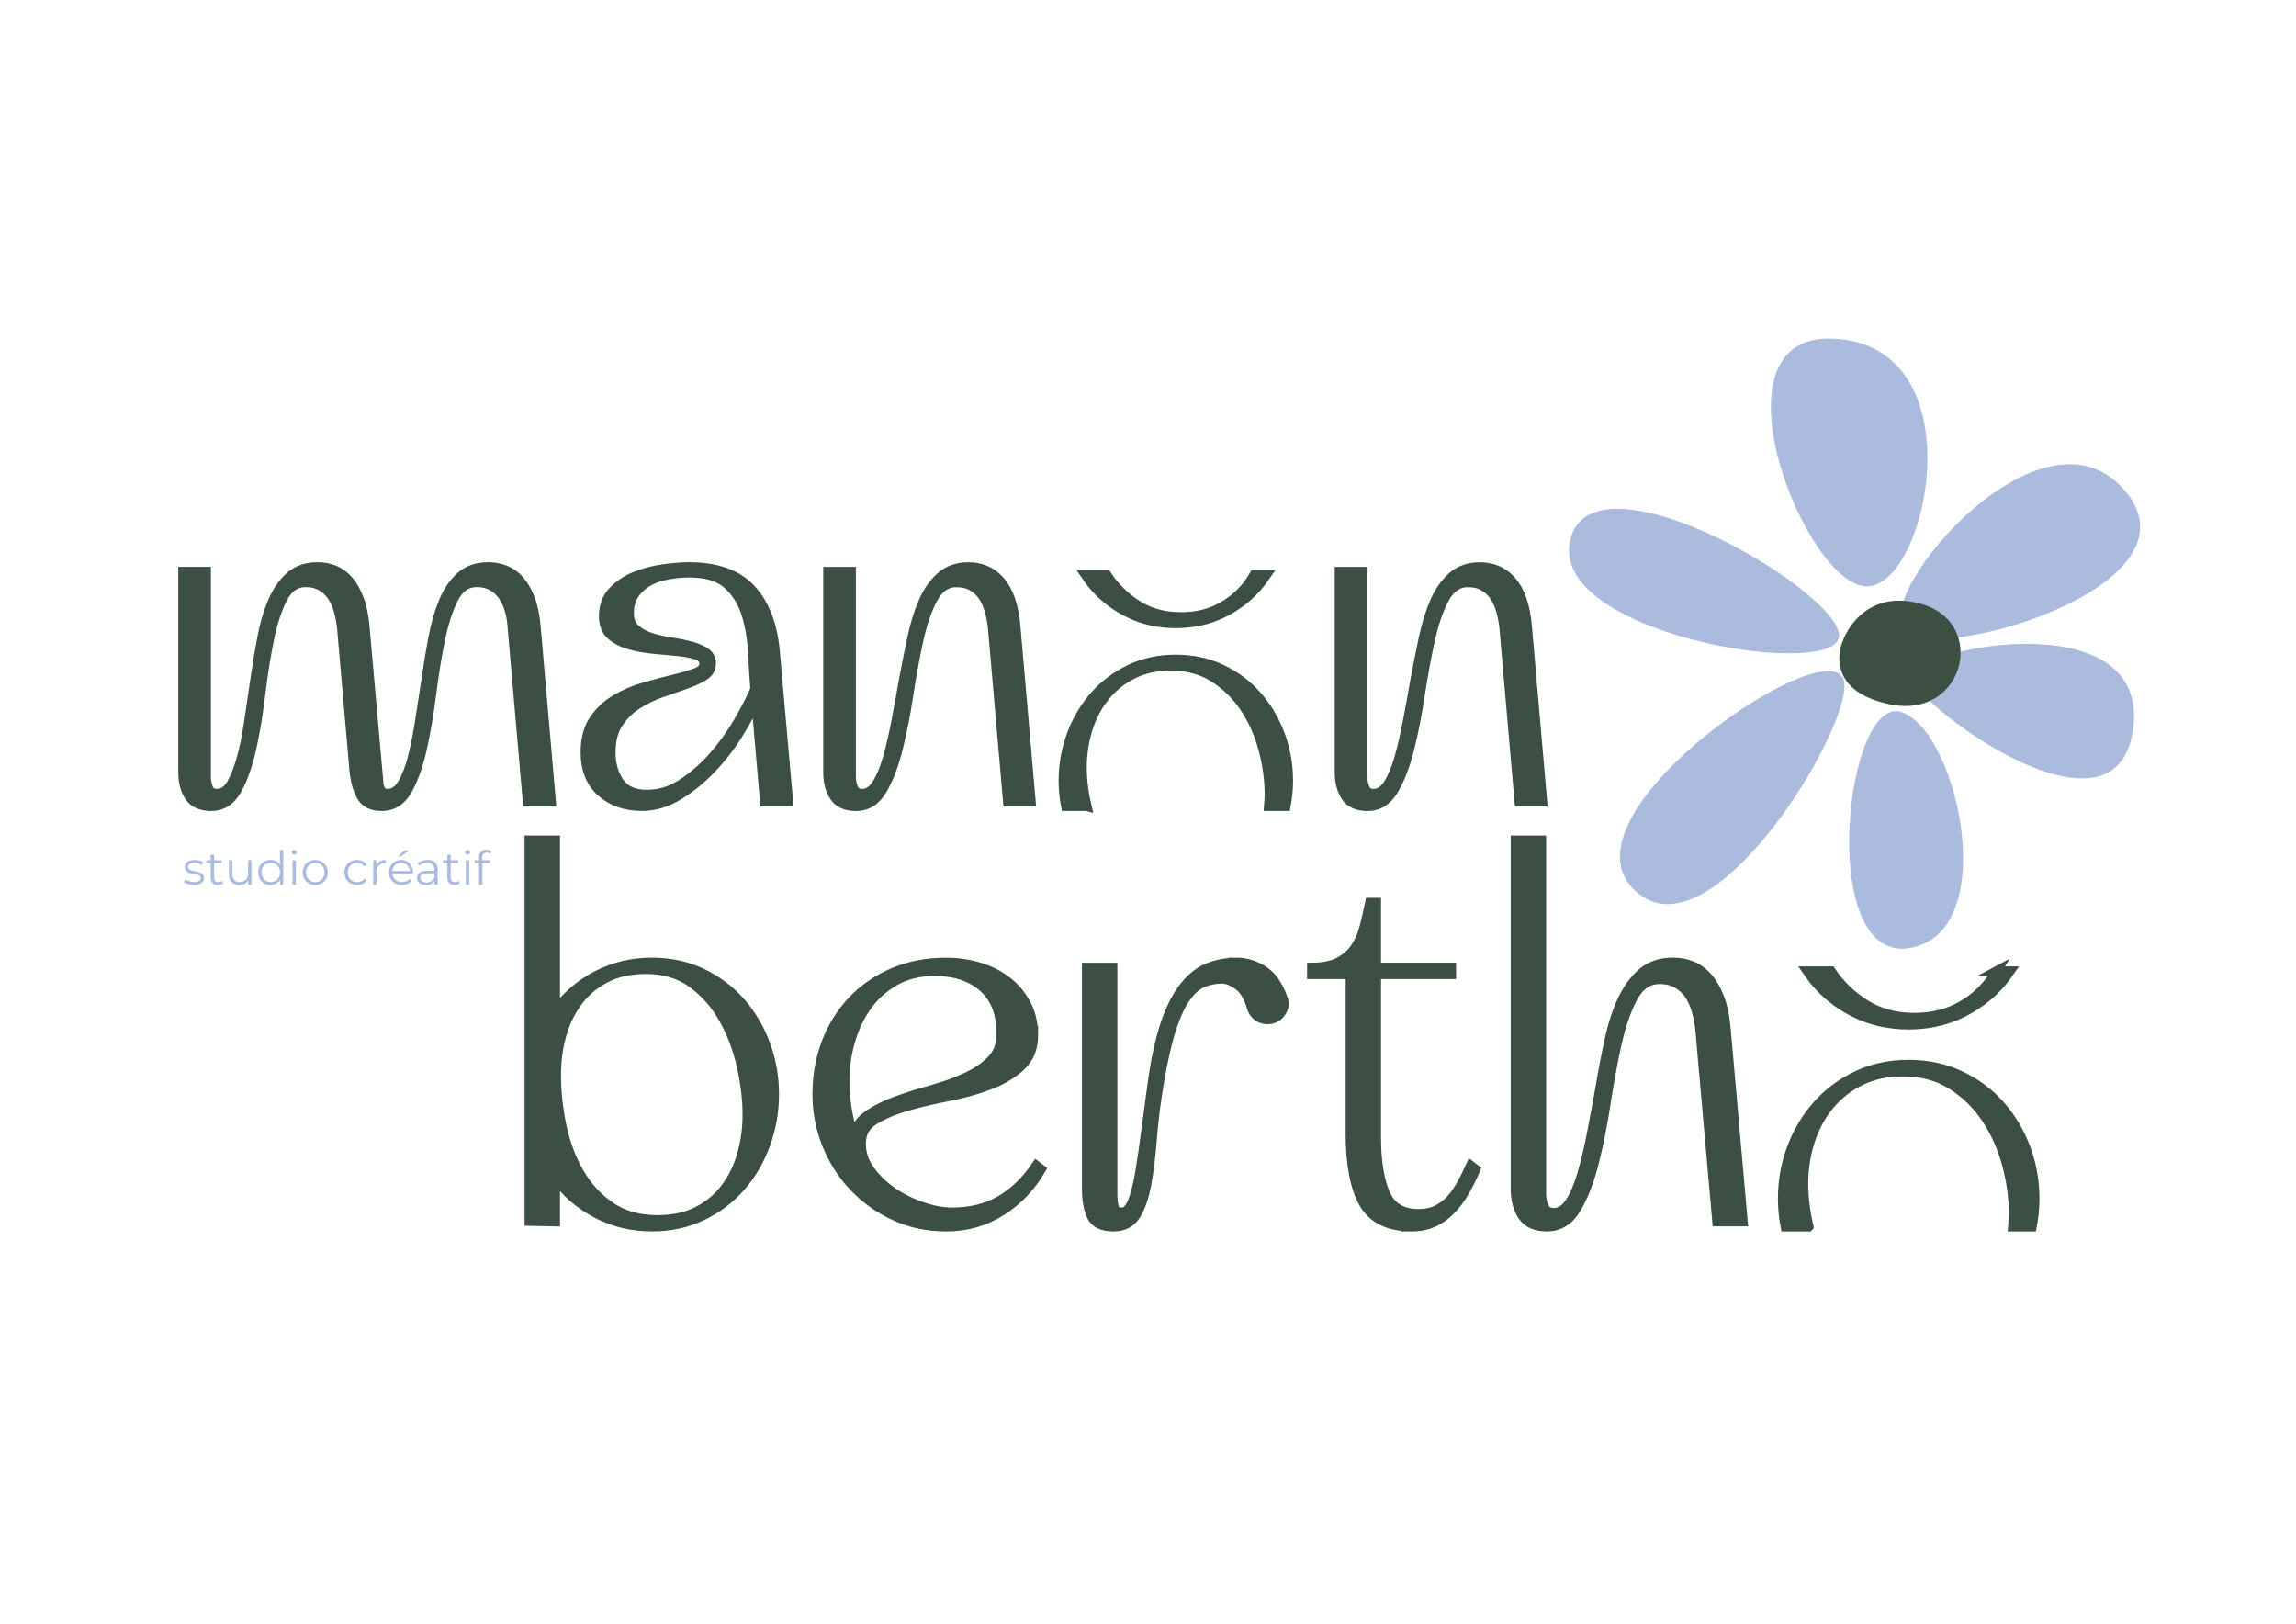
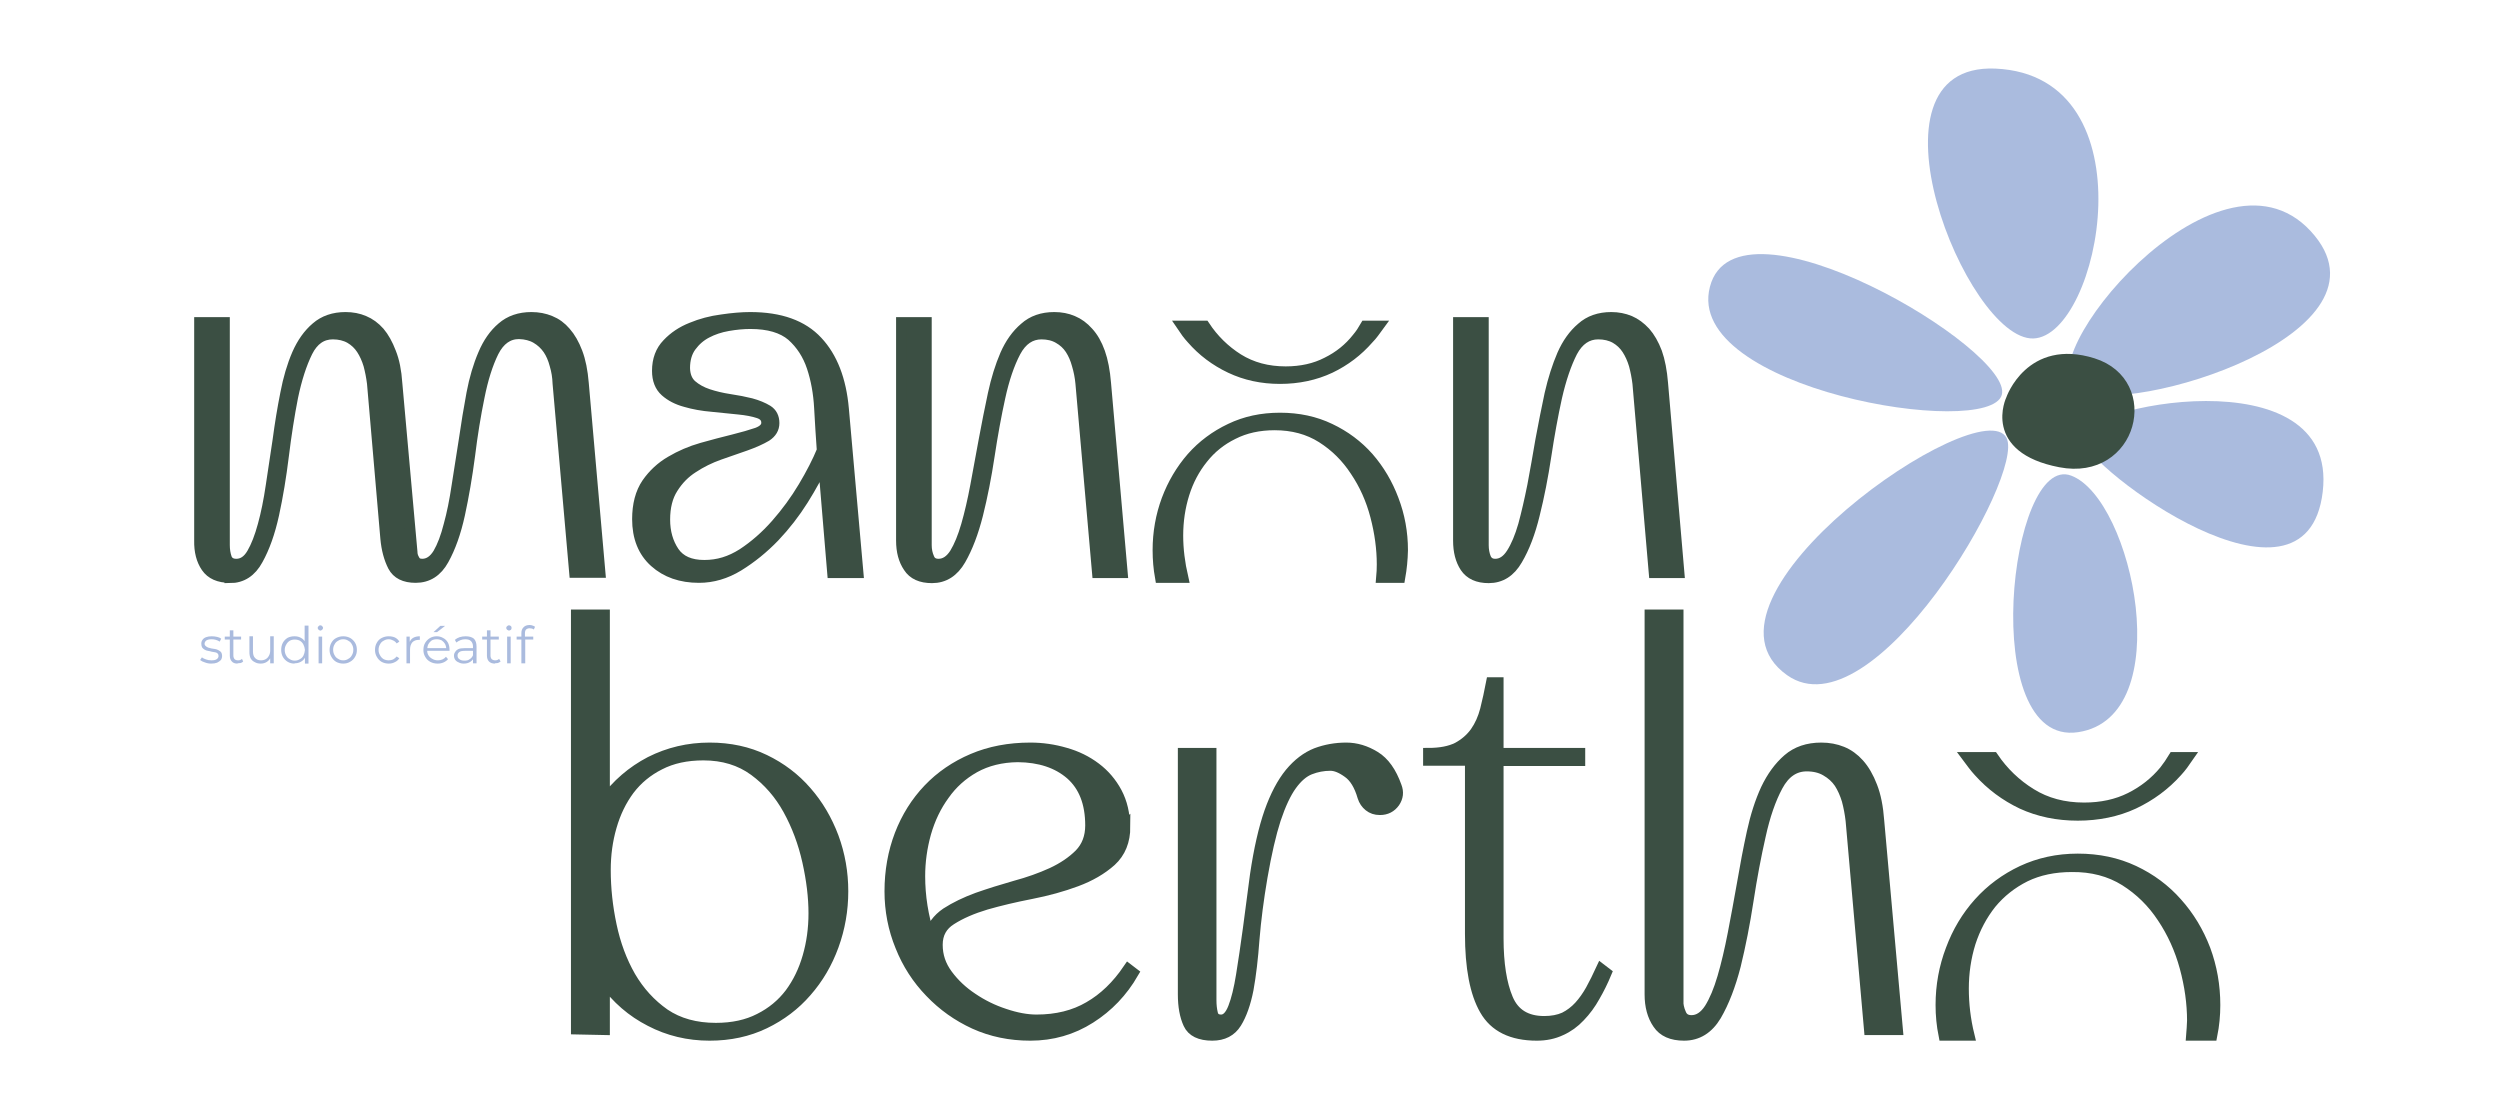
- <svg xmlns="http://www.w3.org/2000/svg" id="Calque_1" data-name="Calque 1" viewBox="0 0 841.89 595.28">
-   <defs>
-     <style>
-       .cls-1 {
-         fill: #3b4f43;
-         stroke: #3b4f43;
-         stroke-miterlimit: 10;
-         stroke-width: 3.56px;
-       }
- 
-       .cls-2 {
-         fill: #aabbde;
-       }
-     </style>
-   </defs>
-   <g>
-     <path class="cls-2" d="m672.04,124.14c53,2.23,35.21,90.2,12.73,90.82-22.48.62-59.86-92.8-12.73-90.82Z" />
-     <path class="cls-2" d="m778.16,178.77c31.74,34.27-60.74,62.85-78.47,53.74-17.73-9.11,46.73-88.01,78.47-53.74Z" />
-     <path class="cls-2" d="m782.26,266.6c-5.5,46.92-79.12-7.59-81.23-18.07-2.11-10.47,86.73-28.85,81.23,18.07Z" />
-     <path class="cls-2" d="m697.57,261.16c20.83,7.93,36.36,81.35,2.33,86.45-34.03,5.1-23.16-94.38-2.33-86.45Z" />
-     <path class="cls-2" d="m675.76,248.51c6.48,12.7-45.11,100.31-73.9,79.89-36.52-25.9,65.47-96.42,73.9-79.89Z" />
-     <path class="cls-2" d="m575.86,197.57c8.93-34.41,102.6,21.39,98.32,36.46-4.29,15.07-107.25-2.05-98.32-36.46Z" />
-     <path class="cls-1" d="m677.42,235.48s6.39-18.68,27.46-12.08c21.06,6.6,13.35,37.9-10.99,33.18-24.34-4.72-16.46-21.1-16.46-21.1Z" />
+ <svg xmlns="http://www.w3.org/2000/svg" version="1.2" viewBox="0 101 842 374" width="842" height="374">
+   <style>
+ 		.s0 { fill: #aabbde } 
+ 		.s1 { fill: #3b4f43;stroke: #3b4f43;stroke-miterlimit:10;stroke-width: 3.6 } 
+ 	</style>
+   <g id="Layer">
+     <path id="Layer" class="s0" d="m672 124.1c53 2.3 35.3 90.2 12.8 90.9-22.5 0.6-59.9-92.8-12.8-90.9z" />
+     <path id="Layer" class="s0" d="m778.2 178.8c31.7 34.2-60.8 62.8-78.5 53.7-17.7-9.1 46.7-88 78.5-53.7z" />
+     <path id="Layer" class="s0" d="m782.3 266.6c-5.5 46.9-79.2-7.6-81.3-18.1-2.1-10.4 86.8-28.8 81.3 18.1z" />
+     <path id="Layer" class="s0" d="m697.6 261.2c20.8 7.9 36.3 81.3 2.3 86.4-34 5.1-23.2-94.4-2.3-86.4z" />
+     <path id="Layer" class="s0" d="m675.8 248.5c6.4 12.7-45.1 100.3-73.9 79.9-36.6-25.9 65.4-96.4 73.9-79.9z" />
+     <path id="Layer" class="s0" d="m575.9 197.6c8.9-34.4 102.6 21.4 98.3 36.4-4.3 15.1-107.3-2-98.3-36.4z" />
+     <path id="Layer" class="s1" d="m677.4 235.5c0 0 6.4-18.7 27.5-12.1 21 6.6 13.3 37.9-11 33.2-24.4-4.7-16.5-21.1-16.5-21.1z" />
  </g>
-   <g>
-     <path class="cls-1" d="m77.41,295.54c-3.7,0-6.34-1.18-7.91-3.53-1.57-2.35-2.35-5.32-2.35-8.92v-73.51h8.41v75.02c0,1.57.25,3.03.76,4.37s1.6,2.02,3.28,2.02c2.13,0,3.89-1.2,5.3-3.62,1.4-2.41,2.63-5.55,3.7-9.42,1.07-3.87,1.96-8.33,2.69-13.37.73-5.05,1.49-10.15,2.27-15.31.78-5.49,1.65-10.74,2.61-15.72.95-4.99,2.27-9.4,3.95-13.21,1.68-3.81,3.81-6.84,6.39-9.08,2.58-2.24,5.89-3.36,9.92-3.36,2.24,0,4.32.39,6.22,1.18,1.91.78,3.62,2.04,5.13,3.78,1.51,1.74,2.8,4.01,3.87,6.81,1.07,2.81,1.77,6.28,2.1,10.43l5.05,56.85c0,.9.25,1.79.76,2.69.5.9,1.37,1.35,2.61,1.35,2.13,0,3.92-1.2,5.38-3.62,1.46-2.41,2.69-5.55,3.7-9.42,1.01-3.87,1.91-8.33,2.69-13.37.78-5.05,1.57-10.15,2.36-15.31.78-5.49,1.65-10.74,2.61-15.72.95-4.99,2.24-9.4,3.87-13.21,1.62-3.81,3.73-6.84,6.31-9.08,2.58-2.24,5.89-3.36,9.92-3.36,2.24,0,4.34.39,6.31,1.18,1.96.78,3.7,2.04,5.21,3.78,1.51,1.74,2.8,4.01,3.87,6.81,1.07,2.81,1.77,6.28,2.1,10.43l5.55,63.75h-8.58l-5.55-63.75c-.11-2.13-.45-4.21-1.01-6.22-.56-2.02-1.35-3.79-2.35-5.3-1.01-1.51-2.33-2.75-3.95-3.7-1.63-.95-3.56-1.43-5.8-1.43-3.7,0-6.56,2.02-8.58,6.06s-3.65,9.11-4.88,15.23c-1.23,6.11-2.3,12.7-3.19,19.76-.9,7.06-2.02,13.65-3.37,19.77-1.35,6.11-3.14,11.18-5.38,15.22-2.24,4.04-5.38,6.06-9.42,6.06-3.7,0-6.22-1.29-7.57-3.87-1.35-2.58-2.19-5.72-2.52-9.42l-4.54-52.15c-.23-2.13-.62-4.21-1.18-6.22-.56-2.02-1.35-3.79-2.36-5.3-1.01-1.51-2.33-2.75-3.95-3.7-1.63-.95-3.56-1.43-5.8-1.43-3.7,0-6.56,2.02-8.58,6.06-2.02,4.04-3.65,9.11-4.88,15.23-1.24,6.11-2.27,12.7-3.11,19.76-.84,7.06-1.93,13.65-3.28,19.77-1.35,6.11-3.14,11.18-5.38,15.22-2.24,4.04-5.38,6.06-9.42,6.06Z" />
-     <path class="cls-1" d="m214.67,275.86c0-4.93,1.07-8.94,3.2-12.03,2.13-3.08,4.82-5.58,8.07-7.48,3.25-1.91,6.76-3.39,10.51-4.46,3.76-1.07,7.26-1.99,10.51-2.78,3.25-.78,5.94-1.57,8.07-2.35,2.13-.78,3.2-1.9,3.2-3.36,0-1.57-.9-2.66-2.69-3.28-1.8-.62-4.07-1.06-6.81-1.35-2.75-.28-5.72-.56-8.91-.84-3.2-.28-6.17-.81-8.92-1.6-2.75-.78-5.02-1.96-6.81-3.53-1.8-1.57-2.69-3.87-2.69-6.9,0-3.7,1.12-6.73,3.37-9.08,2.24-2.36,4.96-4.18,8.16-5.47,3.2-1.29,6.59-2.19,10.18-2.69,3.59-.51,6.79-.76,9.59-.76,10.09,0,17.63,2.69,22.62,8.07,4.99,5.38,7.93,12.95,8.83,22.71l4.88,55.17h-8.58l-3.2-37.01c-1.68,3.81-3.93,7.96-6.73,12.45-2.8,4.49-6.06,8.67-9.76,12.53-3.7,3.87-7.71,7.12-12.03,9.76-4.32,2.63-8.77,3.95-13.37,3.95-6.06,0-11.02-1.74-14.89-5.22-3.87-3.47-5.8-8.3-5.8-14.46Zm15.98-50.97c0,2.47.76,4.37,2.27,5.72,1.51,1.35,3.36,2.39,5.55,3.11,2.19.73,4.6,1.29,7.23,1.68,2.63.39,5.05.87,7.23,1.43,2.19.57,4.04,1.32,5.55,2.27,1.51.95,2.27,2.38,2.27,4.29,0,1.79-.9,3.25-2.69,4.38-1.8,1.12-4.07,2.16-6.81,3.11-2.75.96-5.72,1.99-8.91,3.11-3.2,1.12-6.17,2.58-8.92,4.38-2.75,1.79-5.02,4.09-6.81,6.89-1.8,2.81-2.69,6.34-2.69,10.6s1.04,7.9,3.11,10.93c2.07,3.03,5.47,4.54,10.18,4.54s8.77-1.31,12.87-3.95c4.09-2.63,7.88-5.91,11.35-9.84,3.47-3.92,6.53-8.13,9.17-12.61,2.63-4.49,4.74-8.58,6.31-12.28-.34-4.6-.65-9.39-.93-14.38-.28-4.99-1.12-9.59-2.52-13.79-1.4-4.21-3.67-7.68-6.81-10.43-3.14-2.75-7.8-4.12-13.96-4.12-2.35,0-4.85.23-7.49.68-2.64.45-5.02,1.23-7.15,2.35-2.13,1.12-3.9,2.66-5.3,4.62-1.4,1.97-2.1,4.4-2.1,7.32Z" />
-     <path class="cls-1" d="m350.75,213.46c-3.7,0-6.62,2.02-8.75,6.06-2.13,4.04-3.87,9.11-5.22,15.23-1.34,6.11-2.55,12.7-3.62,19.76s-2.35,13.65-3.87,19.77c-1.51,6.11-3.45,11.18-5.8,15.22-2.35,4.04-5.55,6.06-9.59,6.06-3.7,0-6.34-1.18-7.91-3.53-1.57-2.35-2.35-5.32-2.35-8.92v-73.51h8.41v75.02c0,1.57.28,3.03.84,4.37.56,1.35,1.62,2.02,3.2,2.02,2.13,0,3.95-1.2,5.47-3.62,1.51-2.41,2.83-5.58,3.95-9.5,1.12-3.92,2.16-8.38,3.11-13.37.95-4.99,1.88-10.06,2.77-15.22,1.01-5.38,2.04-10.57,3.11-15.56,1.07-4.99,2.44-9.39,4.12-13.2,1.68-3.81,3.84-6.87,6.48-9.17,2.63-2.3,5.97-3.45,10.01-3.45,2.24,0,4.31.39,6.22,1.18,1.91.78,3.64,2.04,5.21,3.78,1.57,1.74,2.86,4.01,3.87,6.81,1.01,2.81,1.68,6.28,2.02,10.43l5.55,63.75h-8.41l-5.55-63.75c-.23-2.13-.62-4.21-1.18-6.22-.56-2.02-1.35-3.79-2.35-5.3-1.01-1.51-2.33-2.75-3.95-3.7-1.63-.95-3.56-1.43-5.8-1.43Z" />
-     <path class="cls-1" d="m538.3,213.46c-3.7,0-6.62,2.02-8.75,6.06-2.13,4.04-3.87,9.11-5.22,15.23-1.34,6.11-2.55,12.7-3.62,19.76-1.07,7.06-2.35,13.65-3.87,19.77-1.51,6.11-3.45,11.18-5.8,15.22-2.35,4.04-5.55,6.06-9.59,6.06-3.7,0-6.34-1.18-7.91-3.53-1.57-2.35-2.35-5.32-2.35-8.92v-73.51h8.41v75.02c0,1.57.28,3.03.84,4.37.56,1.35,1.62,2.02,3.2,2.02,2.13,0,3.95-1.2,5.47-3.62,1.51-2.41,2.83-5.58,3.95-9.5,1.12-3.92,2.16-8.38,3.11-13.37.95-4.99,1.88-10.06,2.77-15.22,1.01-5.38,2.04-10.57,3.11-15.56,1.07-4.99,2.44-9.39,4.12-13.2,1.68-3.81,3.84-6.87,6.48-9.17,2.63-2.3,5.97-3.45,10.01-3.45,2.24,0,4.31.39,6.22,1.18,1.91.78,3.64,2.04,5.21,3.78,1.57,1.74,2.86,4.01,3.87,6.81,1.01,2.81,1.68,6.28,2.02,10.43l5.55,63.75h-8.41l-5.55-63.75c-.23-2.13-.62-4.21-1.18-6.22-.56-2.02-1.35-3.79-2.35-5.3-1.01-1.51-2.33-2.75-3.95-3.7-1.63-.95-3.56-1.43-5.8-1.43Z" />
-     <path class="cls-1" d="m203.55,447.82l-9.43-.19v-139.54h9.43v62.81c4.15-5.7,9.3-10.13,15.46-13.29,6.16-3.16,12.82-4.74,19.98-4.74,6.79,0,12.94,1.33,18.48,3.99,5.53,2.67,10.24,6.23,14.14,10.69,3.89,4.46,6.91,9.6,9.05,15.42,2.14,5.82,3.21,11.89,3.21,18.21s-1.07,12.43-3.21,18.3c-2.14,5.89-5.15,11.06-9.05,15.52-3.9,4.46-8.61,8.02-14.14,10.68-5.53,2.67-11.69,4-18.48,4-7.16,0-13.83-1.58-19.98-4.74-6.16-3.16-11.31-7.59-15.46-13.29v16.17Zm.38-53.88c0,6.19.66,12.45,1.98,18.77,1.32,6.32,3.45,12.05,6.41,17.19,2.95,5.14,6.79,9.32,11.5,12.54,4.71,3.23,10.46,4.83,17.25,4.83,5.66,0,10.56-1.05,14.71-3.16,4.15-2.11,7.57-4.95,10.27-8.55,2.7-3.59,4.71-7.71,6.03-12.35,1.32-4.65,1.98-9.51,1.98-14.59,0-5.45-.69-11.3-2.07-17.56-1.39-6.25-3.55-12.05-6.51-17.37-2.95-5.33-6.79-9.73-11.5-13.2-4.72-3.47-10.4-5.2-17.06-5.2-5.66,0-10.56,1.05-14.7,3.16-4.15,2.11-7.57,4.95-10.28,8.54-2.7,3.59-4.71,7.71-6.03,12.36-1.32,4.64-1.98,9.51-1.98,14.59Z" />
-     <path class="cls-1" d="m378.88,379.44c0,4.83-1.57,8.67-4.71,11.52-3.14,2.85-7.04,5.14-11.69,6.88-4.65,1.73-9.71,3.13-15.18,4.18-5.47,1.05-10.53,2.26-15.18,3.62-4.65,1.37-8.55,3.04-11.69,5.02-3.15,1.99-4.72,4.83-4.72,8.55s1.13,6.94,3.4,10.04c2.26,3.09,5.06,5.76,8.39,7.99,3.33,2.23,6.94,4,10.84,5.3,3.89,1.3,7.48,1.95,10.74,1.95,6.79,0,12.69-1.46,17.72-4.37,5.02-2.91,9.43-7.15,13.2-12.73l1.7,1.3c-3.65,6.32-8.48,11.4-14.52,15.24-6.03,3.84-12.76,5.76-20.17,5.76-6.79,0-13.04-1.3-18.76-3.9-5.72-2.6-10.72-6.13-14.99-10.6-4.28-4.46-7.6-9.63-9.99-15.51-2.39-5.88-3.58-12.04-3.58-18.49,0-6.81,1.13-13.16,3.39-19.04,2.26-5.88,5.47-10.99,9.61-15.33,4.15-4.33,9.11-7.74,14.89-10.22,5.78-2.47,12.26-3.71,19.42-3.71,4.02,0,7.95.55,11.78,1.67,3.83,1.11,7.23,2.78,10.18,5.02,2.95,2.23,5.34,5.02,7.16,8.36,1.82,3.34,2.73,7.18,2.73,11.52Zm-65.98,36.98c.88-3.22,2.79-5.82,5.75-7.8s6.44-3.68,10.46-5.11c4.02-1.42,8.26-2.75,12.73-3.99,4.46-1.24,8.58-2.73,12.35-4.46s6.88-3.84,9.33-6.32c2.45-2.47,3.67-5.7,3.67-9.66,0-7.56-2.23-13.29-6.69-17.19-4.46-3.9-10.4-5.86-17.81-5.86-5.53,0-10.37,1.18-14.52,3.53-4.15,2.35-7.57,5.42-10.28,9.2-2.7,3.78-4.75,8.08-6.13,12.91-1.38,4.83-2.07,9.66-2.07,14.49,0,6.81,1.07,13.56,3.21,20.25Z" />
-     <path class="cls-1" d="m453.35,352.87c3.39,0,6.63.96,9.71,2.88,3.08,1.92,5.5,5.3,7.26,10.13.75,1.86.53,3.62-.66,5.3-1.2,1.67-2.8,2.51-4.81,2.51h-.19c-1.38,0-2.58-.4-3.58-1.21-1.01-.81-1.7-1.82-2.07-3.06-1.13-3.97-2.8-6.72-4.99-8.27-2.2-1.55-4.18-2.32-5.94-2.32-2.39,0-4.68.44-6.88,1.3-2.2.87-4.27,2.64-6.22,5.3-1.95,2.67-3.74,6.48-5.37,11.43-1.63,4.95-3.14,11.46-4.53,19.51-1.26,7.43-2.14,14.4-2.64,20.9-.5,6.5-1.19,12.14-2.07,16.91s-2.2,8.54-3.96,11.33c-1.76,2.79-4.46,4.18-8.11,4.18-4.15,0-6.82-1.3-8.01-3.9-1.2-2.6-1.79-5.88-1.79-9.85v-81.2h9.43v83.06c0,1.73.16,3.28.47,4.64.31,1.37,1.29,2.05,2.92,2.05s2.98-1.36,4.05-4.09c1.07-2.73,1.98-6.38,2.73-10.96.75-4.58,1.51-9.78,2.26-15.61.75-5.82,1.57-11.89,2.45-18.21,1.25-8.54,2.86-15.58,4.81-21.09,1.95-5.51,4.24-9.87,6.88-13.1,2.64-3.22,5.56-5.45,8.77-6.69,3.21-1.23,6.57-1.85,10.09-1.85Z" />
-     <path class="cls-1" d="m517.63,449.68c-8.42,0-14.27-2.85-17.53-8.55-3.27-5.7-4.9-14.24-4.9-25.64v-58.34h-14.14v-2.42c4.02,0,7.29-.65,9.8-1.95,2.51-1.3,4.52-3.03,6.03-5.2s2.64-4.71,3.39-7.62c.75-2.91,1.44-5.92,2.07-9.01h2.26v23.78h27.52v2.42h-27.52v59.83c0,8.55,1.07,15.36,3.2,20.44,2.14,5.08,6.22,7.62,12.26,7.62,2.64,0,4.9-.46,6.79-1.39,1.88-.93,3.55-2.17,5-3.71,1.44-1.55,2.76-3.41,3.96-5.57,1.19-2.17,2.36-4.49,3.49-6.97l1.7,1.3c-1.13,2.73-2.42,5.36-3.87,7.9-1.45,2.54-3.11,4.8-5,6.78-1.88,1.98-4.02,3.53-6.41,4.64-2.39,1.11-5.09,1.67-8.11,1.67Z" />
-     <path class="cls-1" d="m565.14,437.6c0,1.73.31,3.34.94,4.83.63,1.49,1.82,2.23,3.58,2.23,2.39,0,4.43-1.33,6.13-4,1.7-2.66,3.17-6.16,4.43-10.5,1.25-4.33,2.42-9.26,3.49-14.77,1.07-5.51,2.1-11.11,3.11-16.82,1-5.94,2.1-11.67,3.3-17.19,1.19-5.51,2.76-10.37,4.72-14.58,1.95-4.21,4.4-7.59,7.35-10.13,2.95-2.54,6.69-3.81,11.22-3.81,2.51,0,4.84.43,6.98,1.3,2.14.87,4.05,2.26,5.75,4.18,1.7,1.93,3.14,4.43,4.34,7.53,1.19,3.1,1.98,6.94,2.36,11.52l6.22,70.42h-9.43l-6.22-70.42c-.25-2.35-.69-4.65-1.32-6.88-.63-2.23-1.51-4.18-2.64-5.85-1.13-1.67-2.61-3.03-4.43-4.09-1.82-1.05-3.99-1.58-6.5-1.58-4.15,0-7.42,2.23-9.8,6.69-2.39,4.46-4.34,10.07-5.85,16.82-1.51,6.75-2.86,14.03-4.05,21.83-1.19,7.8-2.64,15.08-4.33,21.84-1.7,6.75-3.87,12.35-6.51,16.82-2.64,4.46-6.22,6.69-10.75,6.69-4.15,0-7.1-1.3-8.86-3.9-1.76-2.6-2.64-5.88-2.64-9.85v-127.84h9.43v129.51Z" />
-     <g>
-       <path class="cls-1" d="m398.45,295.54c-1.13-4.83-1.73-9.55-1.73-14.17,0-4.89.7-9.58,2.1-14.07,1.4-4.49,3.49-8.46,6.25-11.91,2.77-3.45,6.17-6.19,10.22-8.24,4.05-2.04,8.72-3.07,14.01-3.07,6.09,0,11.41,1.44,15.93,4.33,4.53,2.89,8.3,6.61,11.31,11.18,3.01,4.57,5.25,9.64,6.73,15.21,1.48,5.57,2.22,11,2.22,16.3,0,1.5-.09,2.97-.22,4.43h6.18c.58-3.01.9-6.09.9-9.24,0-5.93-1-11.58-3.01-16.96-2.01-5.37-4.81-10.1-8.42-14.19-3.61-4.09-7.94-7.34-12.99-9.74-5.05-2.4-10.66-3.61-16.84-3.61s-11.67,1.2-16.72,3.61c-5.05,2.41-9.38,5.65-12.99,9.74-3.61,4.09-6.42,8.82-8.42,14.19-2,5.37-3.01,11.03-3.01,16.96,0,3.15.31,6.22.89,9.24h7.57Z" />
-       <path class="cls-1" d="m459.95,210.78c-.85,1.44-1.76,2.84-2.8,4.13-2.77,3.45-6.17,6.19-10.22,8.24-4.05,2.05-8.68,3.07-13.89,3.07-6.09,0-11.42-1.44-16-4.33-4.54-2.87-8.31-6.58-11.31-11.11h-7.66c1.03,1.52,2.12,3,3.34,4.37,3.61,4.09,7.94,7.34,12.99,9.74,5.05,2.41,10.62,3.61,16.72,3.61s11.79-1.2,16.84-3.61c5.05-2.4,9.38-5.65,12.99-9.74,1.21-1.38,2.3-2.85,3.34-4.37h-4.33Z" />
+   <g id="Layer">
+     <path id="Layer" class="s1" d="m77.4 295.5q-5.5 0-7.9-3.5-2.4-3.5-2.3-8.9v-73.5h8.4v75q0 2.4 0.7 4.4 0.8 2 3.3 2 3.2 0 5.3-3.6 2.1-3.6 3.7-9.5 1.6-5.8 2.7-13.3 1.1-7.6 2.3-15.3 1.1-8.3 2.6-15.8 1.4-7.4 3.9-13.2 2.5-5.7 6.4-9 3.9-3.4 9.9-3.4 3.4 0 6.2 1.2 2.9 1.2 5.2 3.8 2.2 2.6 3.8 6.8 1.7 4.2 2.1 10.4l5.1 56.8q0 1.4 0.8 2.7 0.7 1.4 2.6 1.4 3.2 0 5.4-3.6 2.1-3.6 3.6-9.5 1.6-5.8 2.7-13.3 1.2-7.6 2.4-15.3 1.2-8.3 2.6-15.8 1.4-7.4 3.9-13.2 2.4-5.7 6.3-9 3.9-3.4 9.9-3.4 3.4 0 6.3 1.2 3 1.2 5.2 3.8 2.3 2.6 3.9 6.8 1.6 4.2 2.1 10.4l5.6 63.7h-8.6l-5.6-63.7q-0.1-3.2-1-6.2-0.8-3.1-2.3-5.3-1.6-2.3-4-3.7-2.4-1.4-5.8-1.5-5.5 0-8.6 6.1-3 6.1-4.8 15.2-1.9 9.2-3.2 19.8-1.4 10.6-3.4 19.8-2 9.1-5.4 15.2-3.3 6-9.4 6-5.6 0-7.6-3.8-2-3.9-2.5-9.4l-4.5-52.2q-0.4-3.2-1.2-6.2-0.9-3-2.4-5.3-1.5-2.3-3.9-3.7-2.5-1.4-5.8-1.4-5.6 0-8.6 6-3 6.1-4.9 15.2-1.8 9.2-3.1 19.8-1.3 10.6-3.3 19.8-2 9.1-5.4 15.2-3.3 6.1-9.4 6.1z" />
+     <path id="Layer" class="s1" d="m214.7 275.9q0-7.4 3.2-12.1 3.2-4.6 8-7.4 4.9-2.9 10.5-4.5 5.7-1.6 10.6-2.8 4.8-1.2 8-2.3 3.2-1.2 3.2-3.4 0-2.4-2.7-3.3-2.7-0.9-6.8-1.3-4.1-0.4-8.9-0.9-4.8-0.4-8.9-1.6-4.1-1.1-6.8-3.5-2.7-2.4-2.7-6.9 0-5.6 3.4-9.1 3.3-3.5 8.1-5.4 4.8-2 10.2-2.7 5.4-0.8 9.6-0.8 15.1 0 22.6 8.1 7.5 8 8.8 22.7l4.9 55.2h-8.6l-3.1-37.1q-2.6 5.8-6.8 12.5-4.2 6.7-9.7 12.5-5.6 5.8-12.1 9.8-6.4 3.9-13.3 3.9-9.1 0-14.9-5.2-5.8-5.2-5.8-14.5zm15.9-50.9q0.1 3.7 2.3 5.7 2.3 2 5.6 3.1 3.3 1.1 7.2 1.7 4 0.6 7.2 1.4 3.3 0.9 5.6 2.3 2.2 1.4 2.2 4.3 0 2.7-2.6 4.4-2.7 1.6-6.9 3.1-4.1 1.4-8.9 3.1-4.8 1.7-8.9 4.4-4.1 2.6-6.8 6.9-2.7 4.2-2.7 10.6 0 6.3 3.1 10.9 3.1 4.5 10.2 4.5c4.7 0 8.8-1.3 12.9-3.9q6.1-4 11.3-9.9 5.2-5.9 9.2-12.6 4-6.7 6.3-12.3-0.5-6.9-0.9-14.3-0.4-7.5-2.5-13.8-2.1-6.3-6.8-10.5-4.8-4.1-14-4.1-3.5 0-7.5 0.7-4 0.7-7.2 2.4-3.1 1.6-5.3 4.6-2.1 2.9-2.1 7.3z" />
+     <path id="Layer" class="s1" d="m350.8 213.5q-5.6 0-8.8 6-3.2 6.1-5.2 15.3-2 9.1-3.6 19.7-1.6 10.6-3.9 19.8-2.3 9.1-5.8 15.2-3.5 6.1-9.6 6.1-5.6 0-7.9-3.6-2.4-3.5-2.4-8.9v-73.5h8.4v75q0 2.4 0.9 4.4 0.8 2 3.2 2 3.2 0 5.5-3.6 2.2-3.6 3.9-9.5 1.7-5.9 3.1-13.4 1.4-7.5 2.8-15.2 1.5-8.1 3.1-15.6 1.6-7.4 4.1-13.2 2.5-5.7 6.5-9.1 3.9-3.5 10-3.5 3.4 0 6.2 1.2 2.9 1.2 5.2 3.8 2.4 2.6 3.9 6.8 1.5 4.2 2 10.4l5.6 63.8h-8.4l-5.6-63.8q-0.3-3.2-1.2-6.2-0.8-3-2.3-5.3-1.5-2.3-4-3.7-2.4-1.4-5.8-1.4z" />
+     <path id="Layer" class="s1" d="m538.3 213.5q-5.6 0-8.8 6-3.1 6.1-5.2 15.3-2 9.1-3.6 19.7-1.6 10.6-3.9 19.8-2.2 9.1-5.8 15.2-3.5 6.1-9.6 6.1-5.5 0-7.9-3.6-2.3-3.5-2.3-8.9v-73.5h8.4v75q0 2.4 0.8 4.4 0.9 2 3.2 2 3.2 0 5.5-3.6 2.3-3.6 4-9.5 1.6-5.9 3.1-13.4 1.4-7.5 2.7-15.2 1.5-8.1 3.1-15.6 1.7-7.4 4.2-13.2 2.5-5.7 6.5-9.1 3.9-3.5 10-3.5 3.3 0 6.2 1.2 2.8 1.2 5.2 3.8 2.3 2.6 3.9 6.8 1.5 4.2 2 10.4l5.5 63.8h-8.4l-5.5-63.8q-0.4-3.2-1.2-6.2-0.9-3-2.4-5.3-1.5-2.3-3.9-3.7-2.5-1.4-5.8-1.4z" />
+     <path id="Layer" class="s1" d="m203.6 447.8l-9.5-0.2v-139.5h9.5v62.8q6.2-8.5 15.4-13.3 9.3-4.7 20-4.7 10.2 0 18.5 4 8.3 4 14.1 10.7 5.8 6.6 9.1 15.4 3.2 8.7 3.2 18.2 0 9.5-3.2 18.3-3.2 8.8-9.1 15.5-5.8 6.7-14.1 10.7-8.3 4-18.5 4-10.8 0-20-4.8-9.2-4.7-15.4-13.3zm0.3-53.8q0 9.3 2 18.7 2 9.5 6.4 17.2 4.5 7.7 11.5 12.6 7.1 4.8 17.3 4.8 8.5 0 14.7-3.2 6.2-3.1 10.3-8.5 4-5.4 6-12.4 2-6.9 2-14.6 0-8.1-2.1-17.5-2.1-9.4-6.5-17.4-4.4-8-11.5-13.2-7.1-5.2-17.1-5.2-8.5 0-14.7 3.2-6.2 3.1-10.3 8.5-4 5.4-6 12.4-2 6.9-2 14.6z" />
+     <path id="Layer" class="s1" d="m378.9 379.4q0 7.3-4.7 11.6-4.7 4.2-11.7 6.8-7 2.6-15.2 4.2-8.2 1.6-15.2 3.6-7 2.1-11.7 5.1-4.7 2.9-4.7 8.5c0 3.7 1.1 7 3.4 10.1q3.4 4.6 8.4 7.9 5 3.4 10.8 5.3 5.9 2 10.8 2 10.2 0 17.7-4.4 7.5-4.3 13.2-12.7l1.7 1.3q-5.5 9.5-14.5 15.2-9.1 5.8-20.2 5.8-10.2 0-18.8-3.9-8.5-3.9-14.9-10.6-6.5-6.7-10-15.5-3.6-8.8-3.6-18.5 0-10.2 3.4-19.1 3.4-8.8 9.6-15.3 6.2-6.5 14.9-10.2 8.7-3.7 19.4-3.7 6 0 11.8 1.7 5.7 1.6 10.2 5 4.4 3.3 7.1 8.3 2.7 5.1 2.7 11.6zm-65.9 36.9q1.3-4.8 5.7-7.8 4.5-2.9 10.5-5.1 6-2.1 12.7-4 6.7-1.8 12.4-4.4 5.6-2.6 9.3-6.3 3.7-3.8 3.7-9.7 0-11.3-6.7-17.2-6.7-5.8-17.8-5.9-8.3 0.1-14.6 3.6-6.2 3.5-10.2 9.2-4.1 5.6-6.2 12.9-2 7.2-2 14.5 0 10.2 3.2 20.2z" />
+     <path id="Layer" class="s1" d="m453.4 352.9q5 0 9.7 2.9 4.6 2.8 7.2 10.1 1.1 2.8-0.6 5.3-1.8 2.5-4.9 2.5h-0.1q-2.1 0-3.6-1.2-1.5-1.2-2.1-3.1-1.7-5.9-5-8.2-3.3-2.4-5.9-2.4-3.6 0-6.9 1.3-3.3 1.3-6.2 5.3-2.9 4-5.4 11.5-2.4 7.4-4.5 19.5-1.9 11.1-2.7 20.9-0.7 9.7-2 16.9-1.4 7.1-4 11.3-2.6 4.2-8.1 4.2-6.2 0-8-3.9-1.8-3.9-1.8-9.9v-81.2h9.4v83.1q0 2.6 0.5 4.6 0.5 2.1 2.9 2.1 2.5 0 4.1-4.1 1.6-4.1 2.7-11 1.1-6.8 2.3-15.6 1.1-8.7 2.4-18.2 1.9-12.8 4.8-21.1 2.9-8.2 6.9-13.1 4-4.8 8.8-6.7 4.8-1.8 10.1-1.8z" />
+     <path id="Layer" class="s1" d="m517.6 449.7q-12.6 0-17.5-8.6-4.9-8.5-4.9-25.6v-58.4h-14.1v-2.4q6 0 9.8-1.9 3.7-2 6-5.2 2.3-3.3 3.4-7.6 1.1-4.4 2-9.1h2.3v23.8h27.5v2.5h-27.5v59.8q0 12.8 3.2 20.4 3.2 7.6 12.3 7.6 3.9 0 6.8-1.3 2.8-1.4 5-3.8 2.1-2.3 3.9-5.5 1.8-3.3 3.5-7l1.7 1.3q-1.7 4.1-3.9 7.9-2.1 3.8-5 6.8-2.8 3-6.4 4.6-3.6 1.7-8.1 1.7z" />
+     <path id="Layer" class="s1" d="m565.1 437.6q0 2.6 1 4.8 0.9 2.3 3.6 2.3 3.5 0 6.1-4 2.5-4 4.4-10.5 1.9-6.5 3.5-14.8 1.6-8.3 3.1-16.8 1.5-8.9 3.3-17.2 1.8-8.3 4.7-14.6 3-6.3 7.4-10.1 4.4-3.8 11.2-3.8 3.8 0 7 1.3 3.2 1.3 5.7 4.1 2.6 2.9 4.4 7.6 1.8 4.6 2.3 11.5l6.3 70.4h-9.5l-6.2-70.4q-0.4-3.5-1.3-6.9-1-3.3-2.6-5.8-1.7-2.5-4.5-4.1-2.7-1.6-6.5-1.6-6.2 0-9.8 6.7-3.6 6.7-5.8 16.8-2.3 10.1-4.1 21.8-1.8 11.7-4.3 21.9-2.6 10.1-6.5 16.8-4 6.7-10.8 6.7-6.2 0-8.8-3.9-2.7-3.9-2.7-9.9v-127.8h9.5v129.5z" />
+     <g id="Layer">
+       <path id="Layer" class="s1" d="m398.4 295.5c-1.1-4.8-1.7-9.5-1.7-14.1q0-7.4 2.1-14.1 2.1-6.7 6.3-11.9 4.1-5.2 10.2-8.2 6.1-3.1 14-3.1 9.1 0 15.9 4.3 6.8 4.3 11.3 11.2 4.6 6.8 6.8 15.2 2.2 8.4 2.2 16.3 0 2.2-0.2 4.4h6.2q0.8-4.5 0.9-9.2 0-8.9-3.1-17-3-8-8.4-14.2-5.4-6.1-13-9.7-7.5-3.6-16.8-3.6c-6.2 0-11.7 1.2-16.7 3.6q-7.6 3.6-13 9.7-5.4 6.2-8.4 14.2-3 8.1-3 17 0 4.7 0.8 9.2h7.6z" />
+       <path id="Layer" class="s1" d="m459.9 210.8c-0.8 1.4-1.7 2.8-2.8 4.1q-4.1 5.2-10.2 8.2-6 3.1-13.9 3.1-9.1 0-16-4.3-6.8-4.3-11.3-11.1h-7.6c1 1.5 2.1 3 3.3 4.3q5.4 6.2 13 9.8 7.6 3.6 16.7 3.6c6.1 0 11.8-1.2 16.9-3.6q7.5-3.6 12.9-9.8c1.3-1.3 2.3-2.8 3.4-4.3 0 0-4.3 0-4.3 0z" />
    </g>
-     <path class="cls-1" d="m663.19,449.68c-1.26-5.33-1.93-10.55-1.93-15.65,0-5.4.79-10.58,2.36-15.54,1.57-4.96,3.91-9.34,7.01-13.15,3.1-3.81,6.92-6.84,11.46-9.1,4.54-2.26,9.77-3.39,15.7-3.39,6.83,0,12.78,1.59,17.86,4.78,5.07,3.19,9.3,7.31,12.67,12.36,3.37,5.05,5.88,10.65,7.55,16.81,1.66,6.16,2.49,12.16,2.49,18,0,1.65-.1,3.28-.25,4.89h6.93c.65-3.33,1-6.72,1-10.2,0-6.55-1.12-12.8-3.37-18.73-2.25-5.93-5.39-11.16-9.44-15.68-4.04-4.52-8.9-8.1-14.56-10.76-5.66-2.66-11.95-3.99-18.87-3.99s-13.08,1.33-18.73,3.99c-5.66,2.66-10.51,6.24-14.56,10.76-4.04,4.52-7.19,9.74-9.44,15.68-2.25,5.94-3.37,12.18-3.37,18.73,0,3.48.35,6.88,1,10.2h8.48Z" />
-     <path class="cls-1" d="m732.12,356.05c-.95,1.59-1.97,3.14-3.14,4.57-3.1,3.81-6.92,6.84-11.46,9.1-4.54,2.26-9.73,3.39-15.57,3.39-6.83,0-12.8-1.59-17.93-4.78-5.09-3.17-9.32-7.26-12.68-12.27h-8.59c1.16,1.68,2.38,3.31,3.74,4.83,4.04,4.52,8.9,8.1,14.56,10.76,5.66,2.66,11.9,3.99,18.73,3.99s13.21-1.33,18.87-3.99c5.66-2.66,10.51-6.24,14.56-10.76,1.36-1.52,2.58-3.15,3.74-4.83h-4.85Z" />
+     <path id="Layer" class="s1" d="m663.2 449.7c-1.3-5.3-1.9-10.6-1.9-15.7q0-8.1 2.3-15.5 2.4-7.4 7-13.2 4.7-5.7 11.5-9.1 6.8-3.3 15.7-3.3 10.2-0.1 17.9 4.7 7.6 4.8 12.6 12.4 5.1 7.6 7.6 16.8 2.5 9.2 2.5 18-0.1 2.5-0.3 4.9h6.9q1-5 1-10.2 0-9.8-3.3-18.7-3.4-8.9-9.5-15.7-6-6.8-14.5-10.8-8.5-4-18.9-4c-6.9 0-13.1 1.4-18.7 4q-8.5 4-14.6 10.8-6.1 6.8-9.4 15.7-3.4 8.9-3.4 18.7 0 5.2 1 10.2h8.5z" />
+     <path id="Layer" class="s1" d="m732.1 356.1c-0.9 1.5-2 3.1-3.1 4.5q-4.7 5.7-11.5 9.1-6.8 3.4-15.6 3.4-10.2 0-17.9-4.8-7.6-4.7-12.7-12.2h-8.6c1.2 1.6 2.4 3.3 3.8 4.8q6.1 6.8 14.5 10.8 8.5 3.9 18.8 3.9c6.8 0 13.2-1.3 18.8-3.9q8.5-4 14.6-10.8c1.4-1.5 2.6-3.2 3.7-4.8h-4.8z" />
  </g>
-   <g>
-     <path class="cls-2" d="m71.1,324.46c-.75,0-1.45-.11-2.12-.32s-1.19-.48-1.57-.8l.55-.96c.37.28.84.51,1.41.71.57.2,1.17.3,1.81.3.86,0,1.48-.13,1.86-.4.38-.27.57-.63.57-1.08,0-.33-.11-.59-.32-.78-.21-.19-.49-.33-.83-.43-.34-.1-.73-.18-1.15-.25-.42-.07-.84-.15-1.26-.24s-.8-.23-1.14-.4c-.34-.18-.62-.42-.83-.73s-.32-.72-.32-1.24.14-.94.41-1.33c.27-.39.68-.7,1.21-.92.53-.22,1.18-.33,1.95-.33.58,0,1.17.08,1.75.23s1.07.36,1.44.61l-.53.98c-.4-.28-.83-.47-1.29-.59s-.92-.18-1.38-.18c-.81,0-1.41.14-1.8.42-.38.28-.58.64-.58,1.08,0,.34.11.61.32.81s.49.35.84.46c.35.11.73.2,1.15.27s.84.15,1.25.25c.42.1.8.23,1.15.4.35.17.63.4.84.71.21.3.32.7.32,1.19,0,.53-.15.98-.44,1.37-.29.38-.72.68-1.27.9s-1.23.32-2.02.32Z" />
-     <path class="cls-2" d="m75.66,316.36v-1.01h5.59v1.01h-5.59Zm4.27,8.1c-.85,0-1.5-.23-1.96-.69s-.69-1.11-.69-1.95v-8.48h1.22v8.41c0,.53.13.93.4,1.22.27.29.66.43,1.16.43.54,0,.99-.16,1.34-.47l.43.88c-.24.22-.53.38-.87.48s-.69.15-1.04.15Z" />
-     <path class="cls-2" d="m87.78,324.46c-.77,0-1.44-.14-2.01-.43-.57-.29-1.02-.72-1.33-1.29-.32-.57-.47-1.29-.47-2.15v-5.25h1.22v5.11c0,.96.24,1.69.71,2.18.48.49,1.14.73,2,.73.63,0,1.18-.13,1.64-.39.47-.26.82-.63,1.07-1.13.25-.49.37-1.08.37-1.77v-4.73h1.22v9.03h-1.17v-2.48l.19.45c-.29.67-.73,1.18-1.33,1.56-.6.37-1.3.56-2.11.56Z" />
-     <path class="cls-2" d="m99.2,324.46c-.86,0-1.63-.19-2.31-.58-.68-.39-1.22-.93-1.61-1.63-.39-.69-.58-1.49-.58-2.4s.19-1.72.58-2.41c.39-.69.93-1.22,1.61-1.61.68-.38,1.45-.58,2.31-.58.79,0,1.5.18,2.12.53.62.36,1.12.88,1.49,1.56.37.68.56,1.52.56,2.5s-.18,1.81-.55,2.49c-.37.69-.86,1.21-1.49,1.57s-1.34.54-2.14.54Zm.09-1.08c.64,0,1.22-.15,1.73-.44s.91-.71,1.2-1.24c.29-.53.44-1.15.44-1.85s-.15-1.33-.44-1.86-.69-.94-1.2-1.23-1.09-.44-1.73-.44-1.2.15-1.7.44c-.5.29-.91.7-1.2,1.23-.3.53-.45,1.15-.45,1.86s.15,1.32.45,1.85c.3.53.7.95,1.2,1.24.51.29,1.07.44,1.7.44Zm3.41,1v-2.72l.12-1.82-.17-1.82v-6.4h1.22v12.76h-1.17Z" />
-     <path class="cls-2" d="m107.89,313.35c-.25,0-.46-.09-.63-.26s-.26-.38-.26-.62.09-.45.26-.61c.17-.16.38-.25.63-.25s.47.08.64.24c.17.16.26.36.26.6s-.08.46-.25.64c-.17.17-.38.26-.65.26Zm-.62,11.03v-9.03h1.22v9.03h-1.22Z" />
-     <path class="cls-2" d="m115.58,324.46c-.88,0-1.67-.2-2.36-.59-.69-.4-1.23-.94-1.63-1.64s-.6-1.49-.6-2.37.2-1.7.6-2.39c.4-.69.95-1.23,1.63-1.62.69-.39,1.47-.58,2.36-.58s1.69.2,2.38.59c.69.4,1.24.94,1.63,1.62.4.68.59,1.48.59,2.38s-.2,1.69-.59,2.38c-.39.69-.94,1.24-1.64,1.63-.7.39-1.49.59-2.37.59Zm0-1.08c.65,0,1.23-.15,1.74-.44.51-.29.9-.71,1.2-1.24.29-.53.44-1.15.44-1.85s-.15-1.33-.44-1.86c-.29-.53-.69-.94-1.2-1.23-.5-.29-1.08-.44-1.72-.44s-1.21.15-1.72.44c-.5.29-.91.7-1.2,1.23-.3.53-.45,1.15-.45,1.86s.15,1.32.45,1.85c.3.53.7.95,1.19,1.24s1.07.44,1.71.44Z" />
-     <path class="cls-2" d="m130.94,324.46c-.89,0-1.69-.2-2.4-.59-.71-.4-1.26-.94-1.66-1.63s-.6-1.49-.6-2.38.2-1.7.6-2.39c.4-.69.96-1.23,1.66-1.62.7-.39,1.51-.58,2.4-.58.77,0,1.46.15,2.08.45.62.3,1.11.75,1.46,1.34l-.91.62c-.31-.46-.69-.8-1.15-1.01-.46-.22-.96-.33-1.5-.33-.64,0-1.22.15-1.74.44-.52.29-.92.7-1.22,1.23-.3.53-.45,1.15-.45,1.86s.15,1.33.45,1.86c.3.53.7.94,1.22,1.23.52.29,1.09.44,1.74.44.54,0,1.04-.11,1.5-.33.46-.22.84-.55,1.15-1l.91.62c-.36.58-.84,1.03-1.46,1.33s-1.31.46-2.08.46Z" />
-     <path class="cls-2" d="m136.87,324.38v-9.03h1.17v2.46l-.12-.43c.25-.69.68-1.21,1.27-1.57s1.34-.54,2.22-.54v1.19s-.09,0-.14,0c-.05,0-.09,0-.14,0-.95,0-1.7.29-2.24.87-.54.58-.81,1.4-.81,2.47v4.61h-1.22Z" />
-     <path class="cls-2" d="m147.38,324.46c-.94,0-1.77-.2-2.48-.59-.71-.4-1.27-.94-1.67-1.63s-.6-1.49-.6-2.38.19-1.69.58-2.37c.38-.69.91-1.23,1.58-1.63.67-.39,1.42-.59,2.26-.59s1.6.19,2.26.58c.66.38,1.18.92,1.56,1.62.38.7.57,1.49.57,2.4,0,.06,0,.12,0,.18,0,.06,0,.13,0,.2h-7.86v-.91h7.21l-.48.36c0-.65-.14-1.23-.42-1.75s-.66-.91-1.14-1.2c-.48-.29-1.04-.43-1.67-.43s-1.18.14-1.67.43c-.49.29-.88.69-1.15,1.2-.27.52-.41,1.11-.41,1.77v.19c0,.69.15,1.29.46,1.81s.73.93,1.27,1.22c.54.29,1.17.44,1.87.44.55,0,1.06-.1,1.54-.29s.89-.49,1.23-.89l.69.79c-.4.48-.9.85-1.51,1.1s-1.26.38-1.99.38Zm-1.46-10.53l2.36-2.13h1.63l-2.79,2.13h-1.2Z" />
-     <path class="cls-2" d="m156.22,324.46c-.68,0-1.26-.11-1.76-.33-.5-.23-.88-.53-1.14-.93-.26-.4-.4-.85-.4-1.37,0-.47.11-.9.34-1.28.22-.38.59-.69,1.1-.93s1.2-.35,2.06-.35h3.11v.91h-3.08c-.87,0-1.48.16-1.81.47s-.51.69-.51,1.15c0,.52.2.93.6,1.24.4.31.96.47,1.69.47s1.28-.16,1.78-.47.86-.77,1.09-1.37l.28.84c-.23.6-.63,1.07-1.2,1.43-.57.35-1.28.53-2.14.53Zm3.11-.09v-2l-.05-.33v-3.34c0-.77-.22-1.36-.65-1.77-.43-.41-1.07-.62-1.92-.62-.58,0-1.14.1-1.67.29s-.97.45-1.34.77l-.55-.91c.46-.39,1.01-.69,1.65-.9.64-.21,1.32-.32,2.03-.32,1.17,0,2.07.29,2.71.87s.95,1.46.95,2.64v5.61h-1.17Z" />
-     <path class="cls-2" d="m162.42,316.36v-1.01h5.59v1.01h-5.59Zm4.27,8.1c-.85,0-1.5-.23-1.96-.69s-.69-1.11-.69-1.95v-8.48h1.22v8.41c0,.53.13.93.4,1.22.27.29.66.43,1.16.43.54,0,.99-.16,1.34-.47l.43.88c-.24.22-.53.38-.87.48s-.69.15-1.04.15Z" />
-     <path class="cls-2" d="m171.43,313.35c-.25,0-.46-.09-.63-.26s-.26-.38-.26-.62.09-.45.26-.61c.17-.16.38-.25.63-.25s.47.08.64.24c.17.16.26.36.26.6s-.08.46-.25.64c-.17.17-.38.26-.65.26Zm-.62,11.03v-9.03h1.22v9.03h-1.22Z" />
-     <path class="cls-2" d="m174.03,316.36v-1.01h5.59v1.01h-5.59Zm1.62,8.02v-10.17c0-.8.23-1.45.7-1.94.47-.49,1.15-.74,2.03-.74.34,0,.68.05,1,.14.32.09.59.24.81.43l-.41.91c-.17-.15-.37-.26-.6-.33-.23-.08-.48-.11-.74-.11-.52,0-.91.14-1.19.43-.28.29-.41.71-.41,1.27v1.38l.04.57v8.17h-1.22Z" />
+   <g id="Layer">
+     <path id="Layer" class="s0" d="m71.1 324.5q-1.1 0-2.1-0.4-1-0.3-1.6-0.8l0.6-0.9q0.5 0.4 1.4 0.7 0.8 0.3 1.8 0.3 1.3 0 1.8-0.4 0.6-0.4 0.6-1.1 0-0.5-0.3-0.8-0.3-0.3-0.8-0.4-0.6-0.1-1.2-0.2-0.6-0.2-1.3-0.3-0.6-0.1-1.1-0.4-0.5-0.3-0.8-0.7-0.3-0.5-0.3-1.3c0-0.5 0.1-0.9 0.4-1.3q0.4-0.6 1.2-0.9 0.8-0.3 1.9-0.3 0.9 0 1.8 0.2 0.9 0.2 1.4 0.6l-0.5 1q-0.6-0.4-1.3-0.6-0.7-0.2-1.4-0.2-1.2 0-1.8 0.4-0.6 0.5-0.6 1.1 0 0.5 0.4 0.8 0.3 0.3 0.8 0.5 0.5 0.1 1.1 0.3 0.7 0.1 1.3 0.2 0.6 0.1 1.1 0.4 0.6 0.3 0.9 0.7 0.3 0.5 0.3 1.2 0 0.8-0.4 1.4-0.5 0.5-1.3 0.9-0.8 0.3-2 0.3z" />
+     <path id="Layer" class="s0" d="m75.7 316.4v-1h5.5v1zm4.3 8.1q-1.3 0-1.9-0.7-0.7-0.7-0.7-2v-8.5h1.2v8.5q0 0.7 0.4 1.2 0.4 0.4 1.2 0.4 0.8 0 1.3-0.5l0.4 0.9q-0.3 0.3-0.8 0.5-0.6 0.1-1.1 0.1z" />
+     <path id="Layer" class="s0" d="m87.8 324.5q-1.2 0-2-0.5-0.9-0.4-1.4-1.3-0.4-0.8-0.4-2.1v-5.3h1.2v5.1q0 1.5 0.7 2.2 0.7 0.8 2 0.8 0.9 0 1.6-0.4 0.7-0.4 1.1-1.2 0.4-0.7 0.4-1.7v-4.8h1.2v9.1h-1.2v-2.5l0.2 0.4q-0.4 1-1.3 1.6-0.9 0.6-2.1 0.6z" />
+     <path id="Layer" class="s0" d="m99.2 324.5q-1.3 0-2.3-0.6-1-0.6-1.6-1.6-0.6-1.1-0.6-2.4 0-1.4 0.6-2.5 0.6-1 1.6-1.6 1-0.5 2.3-0.5 1.2 0 2.1 0.5 1 0.5 1.5 1.5 0.6 1.1 0.6 2.5 0 1.5-0.6 2.5-0.5 1.1-1.5 1.6-0.9 0.5-2.1 0.5zm0.1-1q0.9 0 1.7-0.5 0.8-0.4 1.2-1.2 0.4-0.8 0.5-1.9-0.1-1-0.5-1.8-0.4-0.8-1.2-1.3-0.8-0.4-1.7-0.4-1 0-1.7 0.4-0.8 0.5-1.2 1.3-0.5 0.8-0.5 1.8 0 1.1 0.5 1.9 0.4 0.8 1.2 1.2 0.7 0.5 1.7 0.5zm3.4 1v-2.8l0.1-1.8-0.2-1.8v-6.4h1.3v12.8z" />
+     <path id="Layer" class="s0" d="m107.9 313.4q-0.4-0.1-0.6-0.3-0.3-0.3-0.3-0.6 0-0.4 0.3-0.6 0.2-0.3 0.6-0.3 0.4 0 0.6 0.3 0.3 0.2 0.3 0.6 0 0.3-0.3 0.6-0.2 0.2-0.6 0.3zm-0.6 11v-9h1.2v9z" />
+     <path id="Layer" class="s0" d="m115.6 324.5q-1.3 0-2.4-0.6-1-0.6-1.6-1.7-0.6-1-0.6-2.3c0-0.9 0.2-1.7 0.6-2.4q0.6-1.1 1.6-1.6 1.1-0.6 2.4-0.6 1.3 0 2.4 0.6 1 0.6 1.6 1.6 0.6 1 0.6 2.4 0 1.3-0.6 2.3-0.6 1.1-1.7 1.7-1 0.6-2.3 0.6zm0-1.1q1 0 1.7-0.5 0.8-0.4 1.2-1.2 0.5-0.8 0.5-1.9 0-1-0.5-1.8-0.4-0.8-1.2-1.2-0.7-0.5-1.7-0.5-1 0-1.7 0.5-0.8 0.4-1.2 1.2-0.5 0.8-0.5 1.8 0 1.1 0.5 1.9 0.4 0.8 1.2 1.2 0.7 0.5 1.7 0.5z" />
+     <path id="Layer" class="s0" d="m130.9 324.5q-1.3 0-2.4-0.6-1-0.6-1.6-1.7-0.6-1-0.6-2.3 0-1.4 0.6-2.4 0.6-1.1 1.6-1.6 1.1-0.6 2.4-0.6 1.2 0 2.1 0.4 1 0.5 1.5 1.4l-0.9 0.6q-0.5-0.7-1.2-1-0.7-0.4-1.5-0.4-0.9 0-1.7 0.5-0.8 0.4-1.2 1.2-0.5 0.8-0.5 1.9 0 1 0.5 1.8 0.4 0.8 1.2 1.3 0.8 0.4 1.7 0.4 0.8 0 1.5-0.3 0.7-0.4 1.2-1l0.9 0.6q-0.6 0.9-1.5 1.3-0.9 0.5-2.1 0.5z" />
+     <path id="Layer" class="s0" d="m136.9 324.4v-9h1.1v2.4l-0.1-0.4q0.4-1.1 1.3-1.6 0.9-0.5 2.2-0.5v1.2c0 0-0.1 0-0.1 0q-0.1 0-0.2 0-1.4 0-2.2 0.8-0.8 0.9-0.8 2.5v4.6h-1.2z" />
+     <path id="Layer" class="s0" d="m147.4 324.5q-1.4 0-2.5-0.6-1.1-0.6-1.7-1.7-0.6-1-0.6-2.3 0-1.4 0.6-2.4 0.6-1 1.6-1.6 1-0.6 2.3-0.6 1.2 0 2.2 0.6 1 0.5 1.6 1.6 0.5 1 0.5 2.4 0 0.1 0 0.2 0 0 0 0.1h-7.8v-0.9h7.2l-0.5 0.4q0-1-0.4-1.8-0.4-0.7-1.1-1.2-0.8-0.4-1.7-0.4-1 0-1.7 0.4-0.7 0.5-1.1 1.2-0.4 0.8-0.4 1.8v0.2q-0.1 1 0.4 1.8 0.5 0.8 1.3 1.2 0.8 0.5 1.9 0.5 0.8 0 1.5-0.3 0.7-0.3 1.2-0.9l0.7 0.8q-0.6 0.7-1.5 1.1-0.9 0.4-2 0.4zm-1.4-10.6l2.3-2.1h1.6l-2.7 2.1z" />
+     <path id="Layer" class="s0" d="m156.2 324.5q-1 0-1.7-0.4-0.8-0.3-1.2-0.9-0.4-0.6-0.4-1.4 0-0.7 0.4-1.2 0.3-0.6 1.1-1 0.7-0.3 2-0.3h3.1v0.9h-3q-1.4 0-1.9 0.5-0.5 0.4-0.5 1.1 0 0.8 0.6 1.2 0.6 0.5 1.7 0.5c0.8 0 1.3-0.1 1.8-0.5q0.7-0.4 1.1-1.3l0.3 0.8q-0.4 0.9-1.2 1.4-0.9 0.6-2.2 0.6zm3.1-0.1v-2-0.3-3.4q0-1.1-0.7-1.8-0.6-0.6-1.9-0.6-0.9 0-1.6 0.3-0.8 0.3-1.4 0.8l-0.5-0.9q0.7-0.6 1.6-0.9 1-0.3 2-0.3 1.8 0 2.8 0.8 0.9 0.9 0.9 2.7v5.6h-1.2z" />
+     <path id="Layer" class="s0" d="m162.4 316.4v-1h5.6v1zm4.3 8.1q-1.3 0-2-0.7-0.7-0.7-0.7-2v-8.5h1.2v8.5q0 0.7 0.4 1.2 0.5 0.4 1.2 0.4 0.8 0 1.3-0.5l0.5 0.9q-0.4 0.3-0.9 0.5-0.5 0.1-1 0.1z" />
+     <path id="Layer" class="s0" d="m171.4 313.4q-0.3-0.1-0.6-0.3-0.3-0.3-0.3-0.6 0-0.4 0.3-0.6 0.3-0.3 0.6-0.3 0.4 0 0.7 0.3 0.2 0.2 0.2 0.6 0 0.3-0.2 0.6-0.3 0.2-0.7 0.3zm-0.6 11v-9h1.2v9z" />
+     <path id="Layer" class="s0" d="m174 316.4v-1h5.6v1zm1.6 8v-10.2q0-1.2 0.7-1.9 0.7-0.8 2.1-0.8 0.5 0 1 0.2 0.4 0.1 0.8 0.4l-0.4 0.9q-0.3-0.2-0.6-0.3-0.4-0.1-0.8-0.1-0.7 0-1.2 0.4-0.4 0.4-0.4 1.3v1.3l0.1 0.6v8.2h-1.2z" />
  </g>
</svg>
